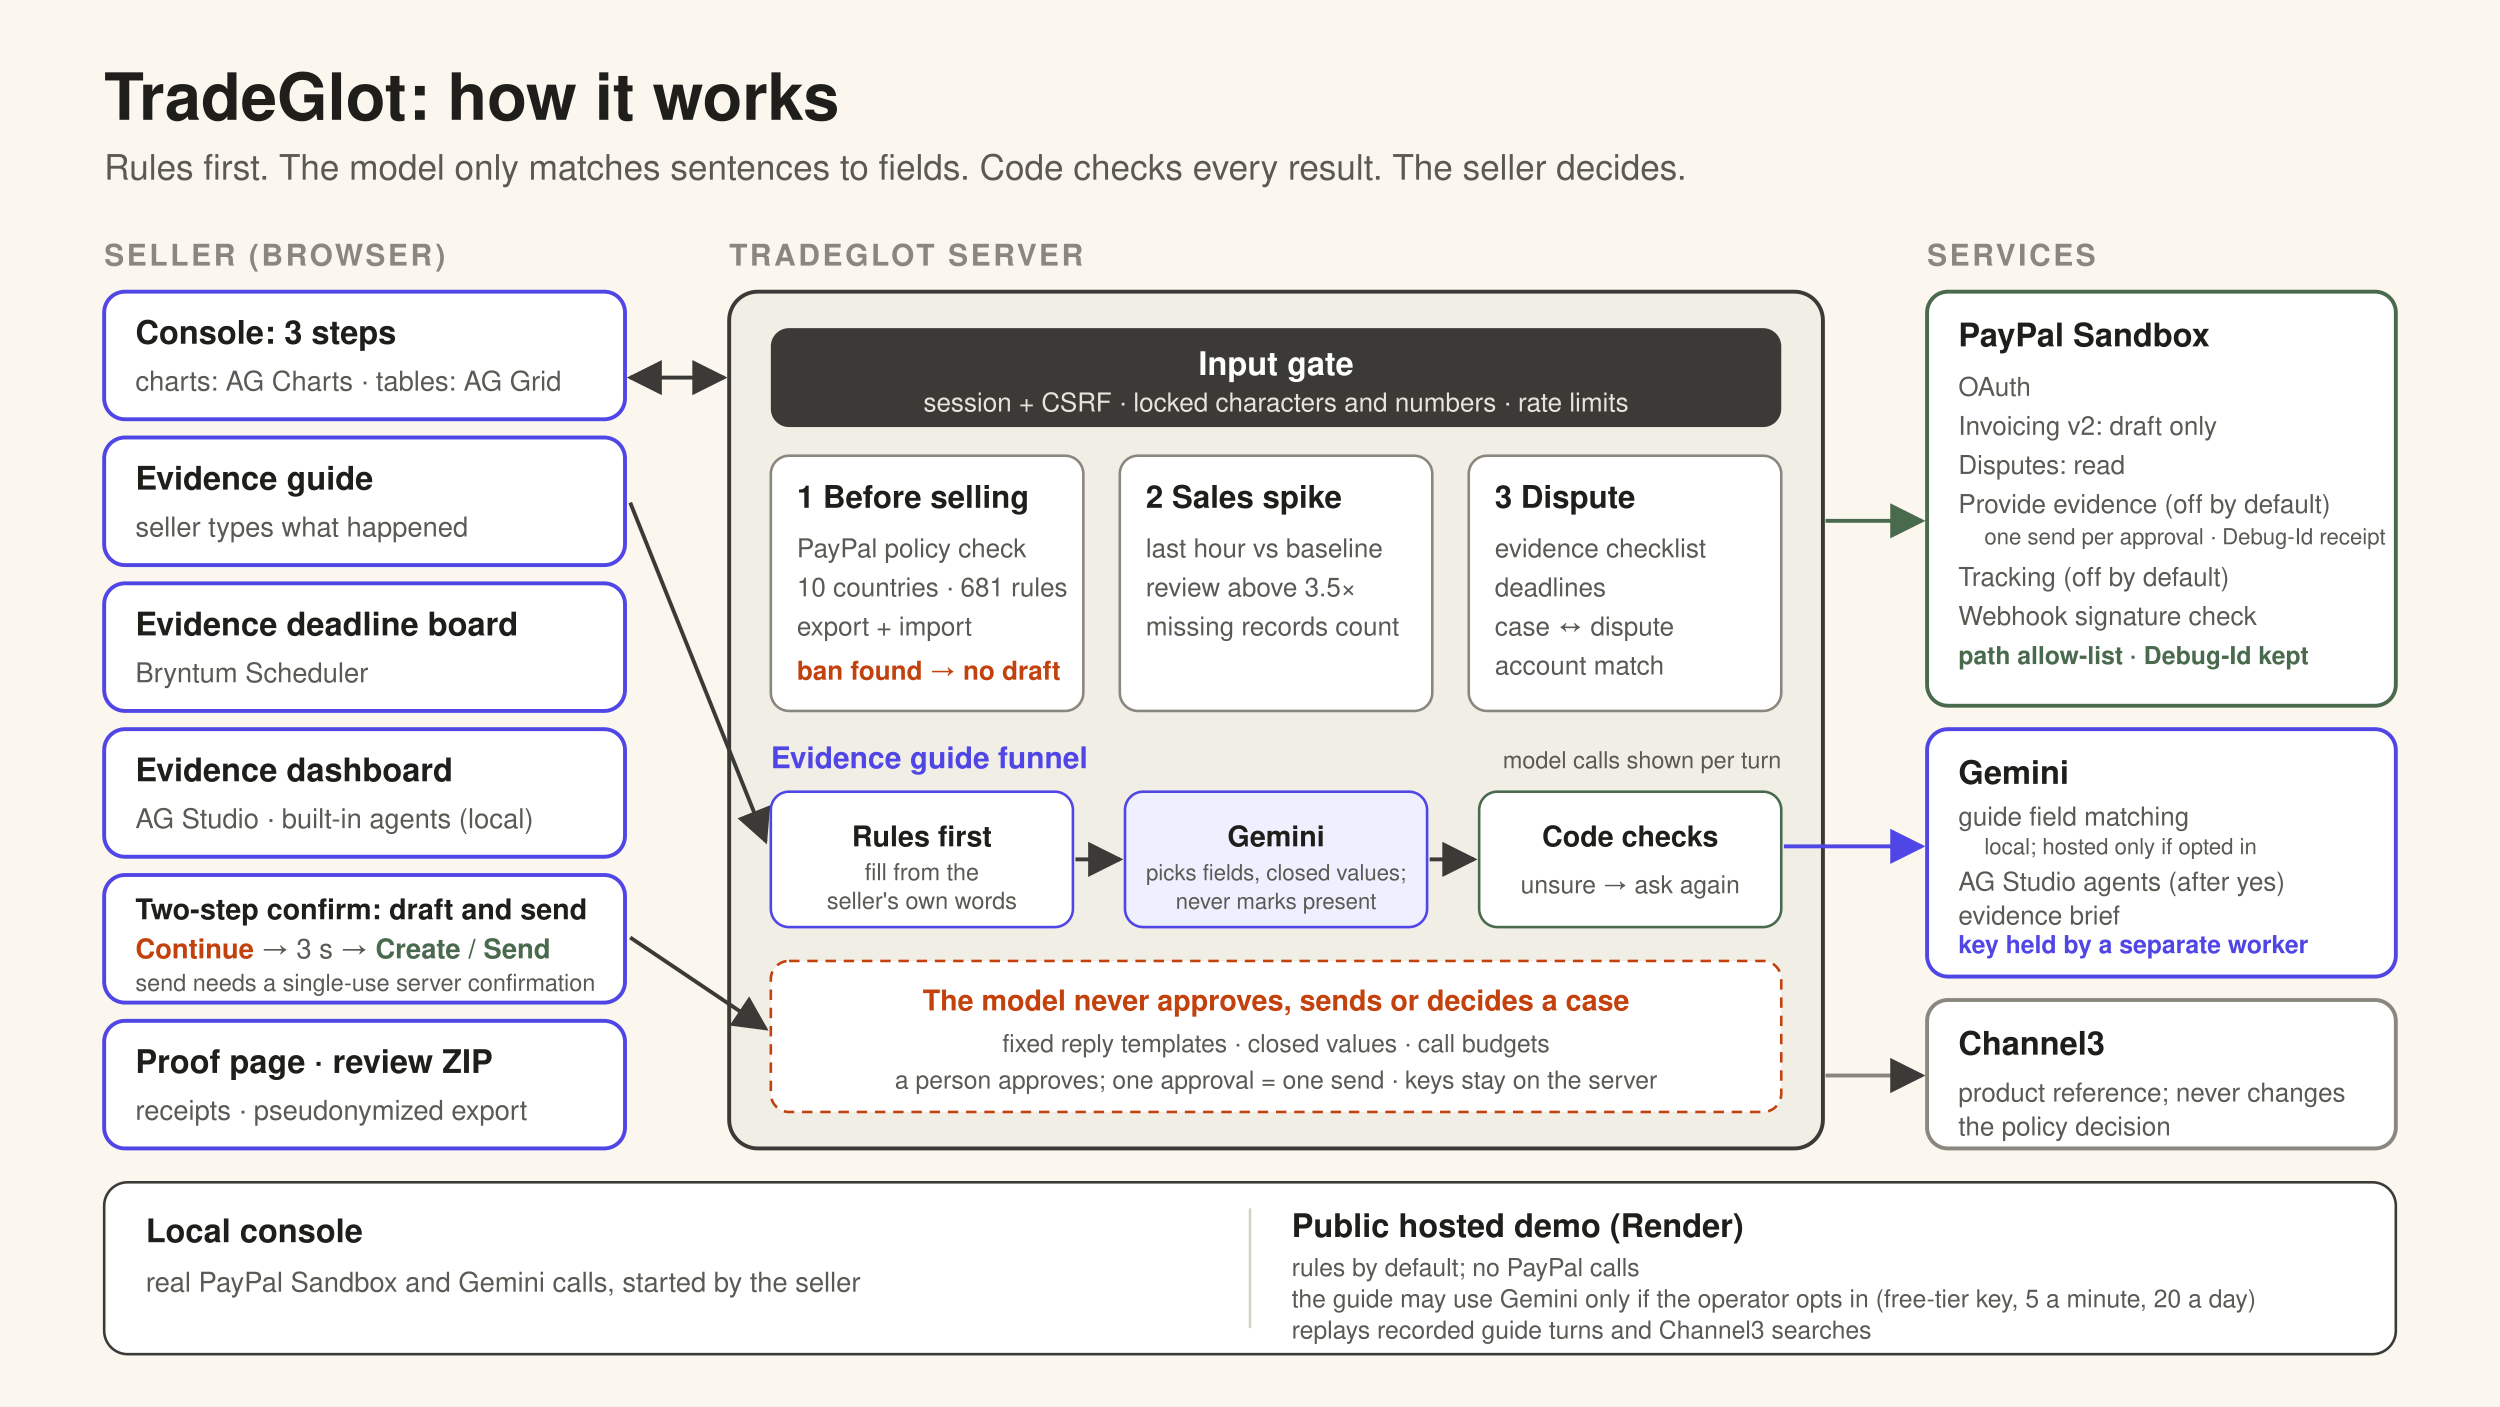
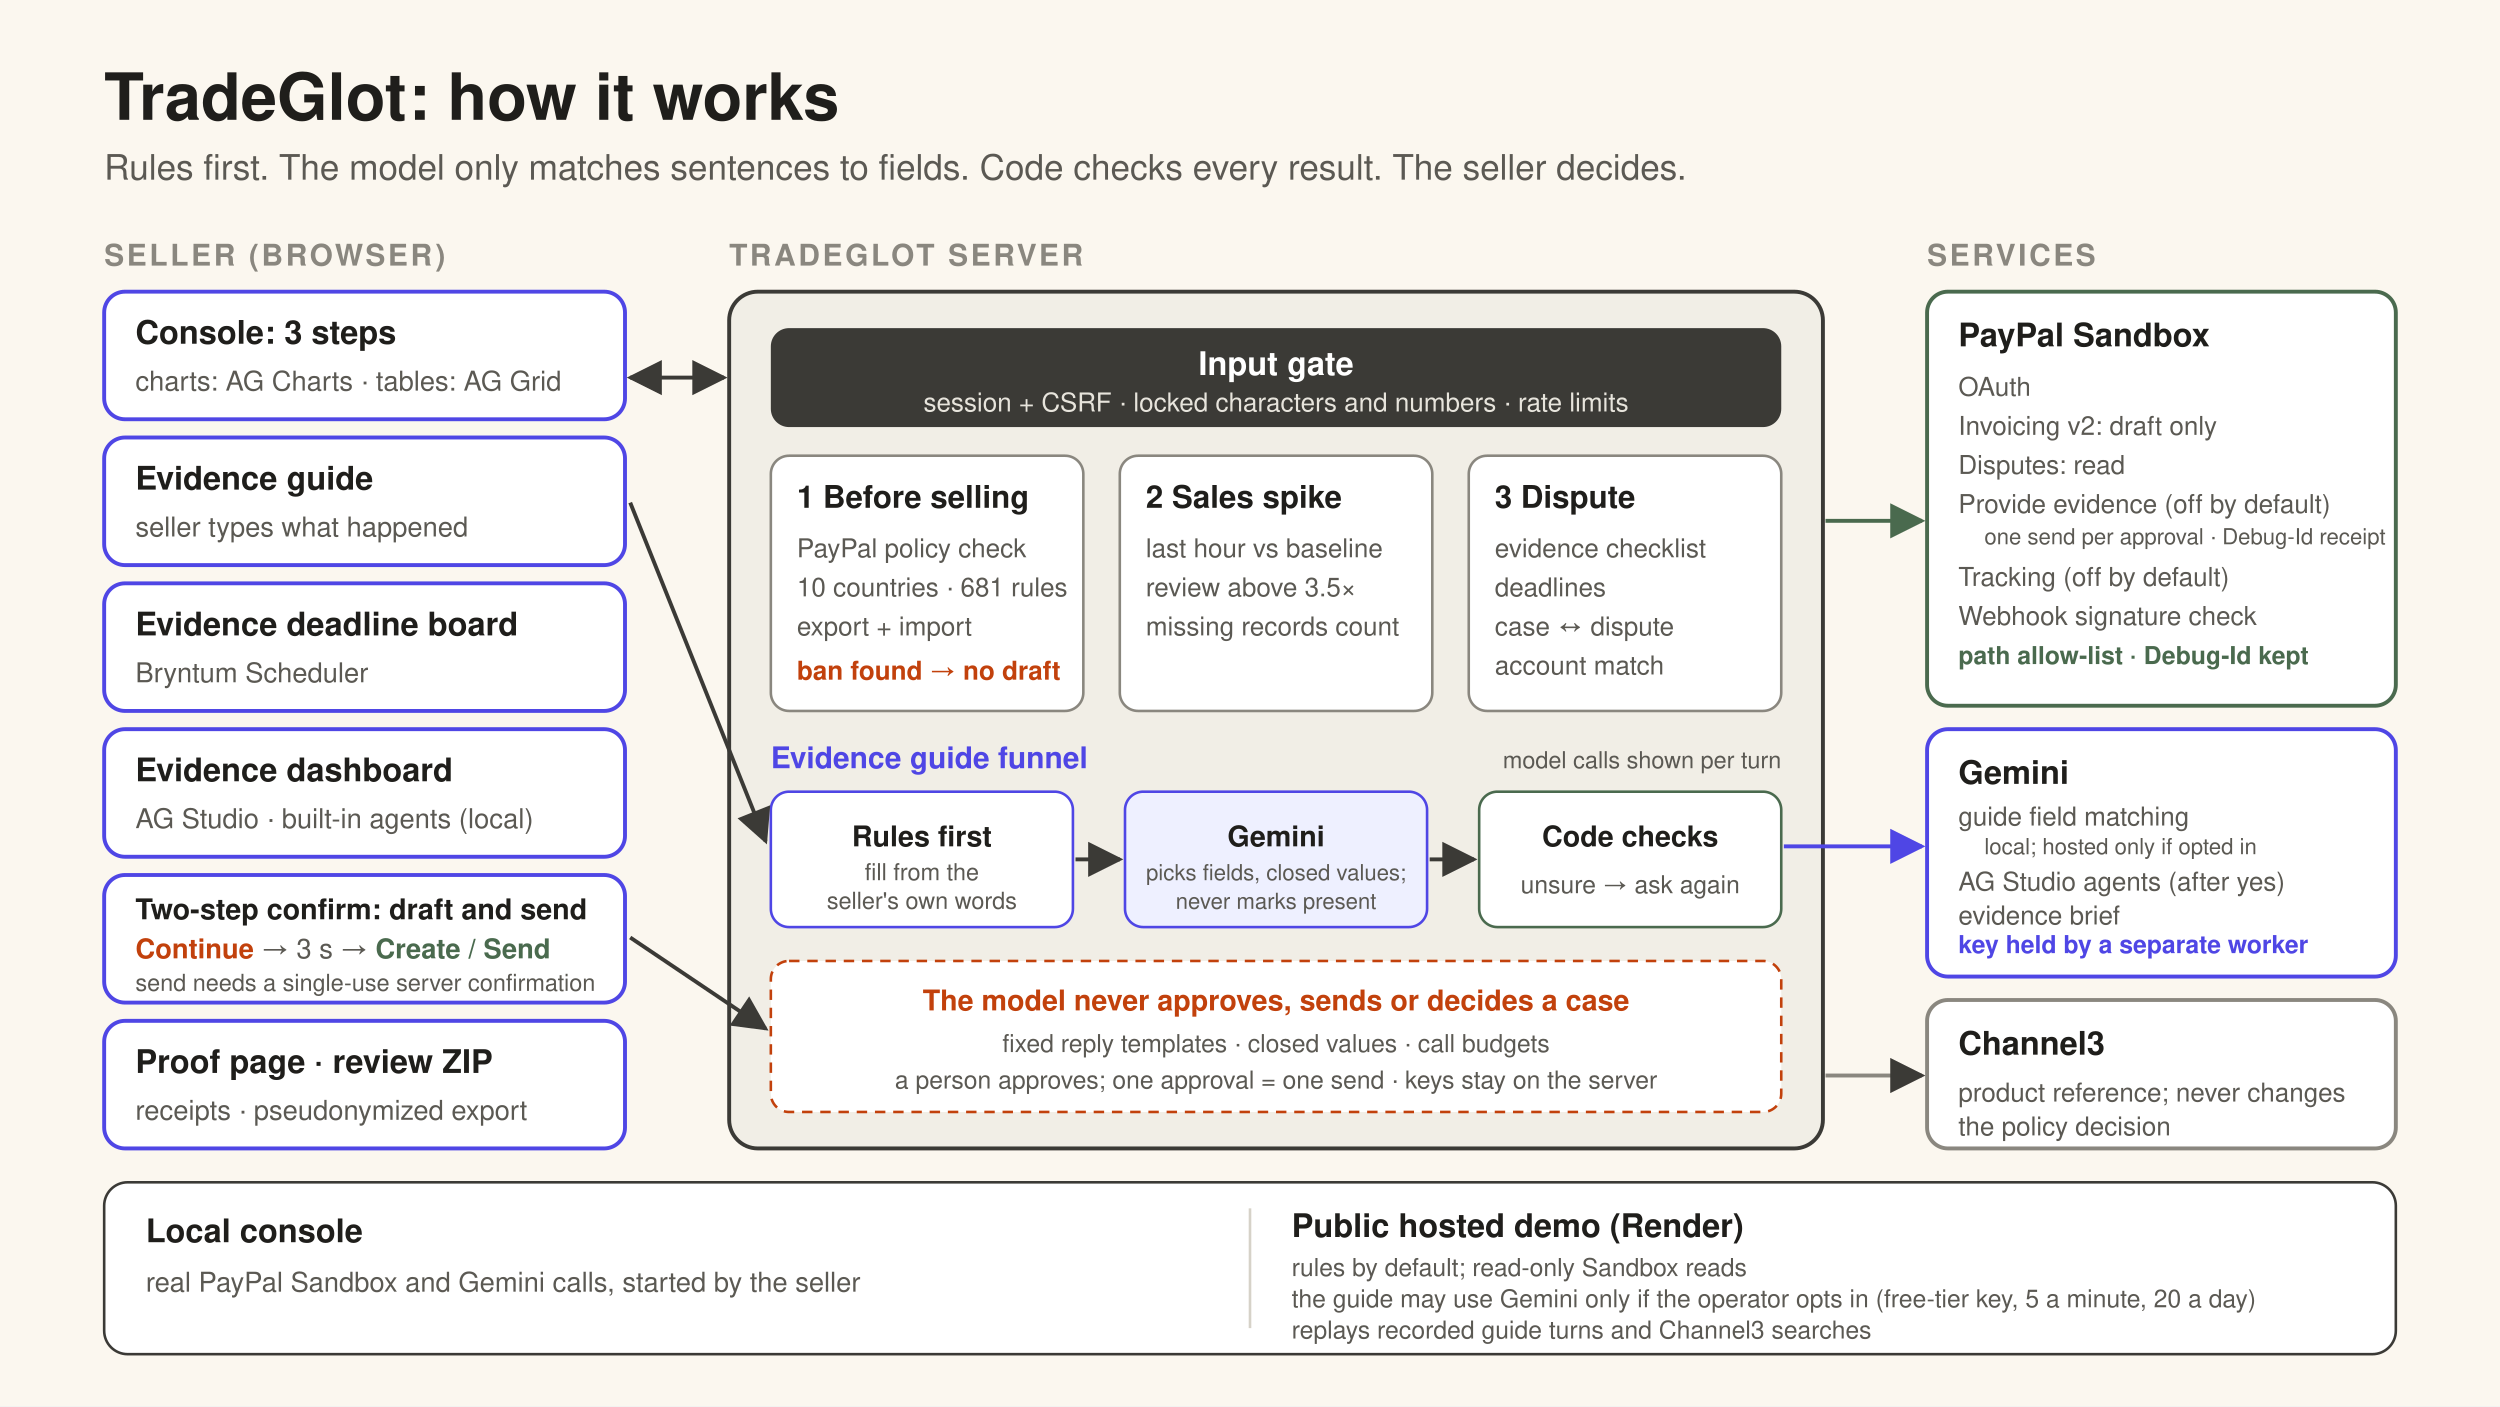
<svg xmlns="http://www.w3.org/2000/svg" width="1920" height="1080" viewBox="0 0 1920 1080" font-family="Helvetica, Arial, sans-serif">
  <defs>
    <marker id="arr" viewBox="0 0 10 10" refX="9" refY="5" markerWidth="9" markerHeight="9" orient="auto-start-reverse">
      <path d="M0,0 L10,5 L0,10 z" fill="#3b3a36" />
    </marker>
    <marker id="arrG" viewBox="0 0 10 10" refX="9" refY="5" markerWidth="9" markerHeight="9" orient="auto-start-reverse">
      <path d="M0,0 L10,5 L0,10 z" fill="#4a6a4e" />
    </marker>
    <marker id="arrI" viewBox="0 0 10 10" refX="9" refY="5" markerWidth="9" markerHeight="9" orient="auto-start-reverse">
      <path d="M0,0 L10,5 L0,10 z" fill="#4f46e5" />
    </marker>
  </defs>
  <rect width="1920" height="1080" fill="#fbf7ef" />
  <text x="80" y="92" font-size="50" font-weight="700" fill="#1f1e1b">TradeGlot: how it works</text>
  <text x="80" y="138" font-size="27" fill="#5b5953">Rules first. The model only matches sentences to fields. Code checks every result. The seller decides.</text>
  <text x="80" y="204" font-size="23" font-weight="700" fill="#8a877f" letter-spacing="2">SELLER (BROWSER)</text>
  <text x="560" y="204" font-size="23" font-weight="700" fill="#8a877f" letter-spacing="2">TRADEGLOT SERVER</text>
  <text x="1480" y="204" font-size="23" font-weight="700" fill="#8a877f" letter-spacing="2">SERVICES</text>
  <g font-size="25" fill="#1f1e1b">
    <rect x="80" y="224" width="400" height="98" rx="16" fill="#ffffff" stroke="#4f46e5" stroke-width="3" />
    <text x="104" y="264" font-weight="700">Console: 3 steps</text>
    <text x="104" y="300" font-size="21" fill="#5b5953">charts: AG Charts · tables: AG Grid</text>
    <rect x="80" y="336" width="400" height="98" rx="16" fill="#ffffff" stroke="#4f46e5" stroke-width="3" />
    <text x="104" y="376" font-weight="700">Evidence guide</text>
    <text x="104" y="412" font-size="21" fill="#5b5953">seller types what happened</text>
    <rect x="80" y="448" width="400" height="98" rx="16" fill="#ffffff" stroke="#4f46e5" stroke-width="3" />
    <text x="104" y="488" font-weight="700">Evidence deadline board</text>
    <text x="104" y="524" font-size="21" fill="#5b5953">Bryntum Scheduler</text>
    <rect x="80" y="560" width="400" height="98" rx="16" fill="#ffffff" stroke="#4f46e5" stroke-width="3" />
    <text x="104" y="600" font-weight="700">Evidence dashboard</text>
    <text x="104" y="636" font-size="21" fill="#5b5953">AG Studio · built-in agents (local)</text>
    <rect x="80" y="672" width="400" height="98" rx="16" fill="#ffffff" stroke="#4f46e5" stroke-width="3" />
    <text x="104" y="706" font-size="22" font-weight="700">Two-step confirm: draft and send</text>
    <text x="104" y="736" font-size="21" fill="#5b5953">
      <tspan fill="#c2410c" font-weight="700">Continue</tspan> → 3 s → <tspan fill="#4a6a4e" font-weight="700">Create / Send</tspan>
    </text>
    <text x="104" y="761" font-size="18" fill="#5b5953">send needs a single-use server confirmation</text>
    <rect x="80" y="784" width="400" height="98" rx="16" fill="#ffffff" stroke="#4f46e5" stroke-width="3" />
    <text x="104" y="824" font-weight="700">Proof page · review ZIP</text>
    <text x="104" y="860" font-size="21" fill="#5b5953">receipts · pseudonymized export</text>
  </g>
  <rect x="560" y="224" width="840" height="658" rx="22" fill="#f1eee6" stroke="#3b3a36" stroke-width="3" />
  <rect x="592" y="252" width="776" height="76" rx="14" fill="#3b3a36" />
  <text x="980" y="288" font-size="25" font-weight="700" fill="#ffffff" text-anchor="middle">Input gate</text>
  <text x="980" y="316" font-size="20" fill="#e7e4dc" text-anchor="middle">session + CSRF · locked characters and numbers · rate limits</text>
  <g font-size="24" fill="#1f1e1b">
    <rect x="592" y="350" width="240" height="196" rx="14" fill="#ffffff" stroke="#8a877f" stroke-width="2" />
    <text x="612" y="390" font-weight="700">1 Before selling</text>
    <text x="612" y="428" font-size="20" fill="#5b5953">PayPal policy check</text>
    <text x="612" y="458" font-size="20" fill="#5b5953">10 countries · 681 rules</text>
    <text x="612" y="488" font-size="20" fill="#5b5953">export + import</text>
    <text x="612" y="522" font-size="20" fill="#c2410c" font-weight="700">ban found → no draft</text>
    <rect x="860" y="350" width="240" height="196" rx="14" fill="#ffffff" stroke="#8a877f" stroke-width="2" />
    <text x="880" y="390" font-weight="700">2 Sales spike</text>
    <text x="880" y="428" font-size="20" fill="#5b5953">last hour vs baseline</text>
    <text x="880" y="458" font-size="20" fill="#5b5953">review above 3.5×</text>
    <text x="880" y="488" font-size="20" fill="#5b5953">missing records count</text>
    <rect x="1128" y="350" width="240" height="196" rx="14" fill="#ffffff" stroke="#8a877f" stroke-width="2" />
    <text x="1148" y="390" font-weight="700">3 Dispute</text>
    <text x="1148" y="428" font-size="20" fill="#5b5953">evidence checklist</text>
    <text x="1148" y="458" font-size="20" fill="#5b5953">deadlines</text>
    <text x="1148" y="488" font-size="20" fill="#5b5953">case ↔ dispute</text>
    <text x="1148" y="518" font-size="20" fill="#5b5953">account match</text>
  </g>
  <text x="592" y="590" font-size="23" font-weight="700" fill="#4f46e5">Evidence guide funnel</text>
  <text x="1368" y="590" font-size="18" fill="#5b5953" text-anchor="end">model calls shown per turn</text>
  <g font-size="22" fill="#1f1e1b">
    <rect x="592" y="608" width="232" height="104" rx="14" fill="#ffffff" stroke="#4f46e5" stroke-width="2" />
    <text x="708" y="650" font-weight="700" text-anchor="middle">Rules first</text>
    <text x="708" y="676" font-size="18" fill="#5b5953" text-anchor="middle">fill from the</text>
    <text x="708" y="698" font-size="18" fill="#5b5953" text-anchor="middle">seller's own words</text>
    <rect x="864" y="608" width="232" height="104" rx="14" fill="#eef0ff" stroke="#4f46e5" stroke-width="2" />
    <text x="980" y="650" font-weight="700" text-anchor="middle">Gemini</text>
    <text x="980" y="676" font-size="17" fill="#5b5953" text-anchor="middle">picks fields, closed values;</text>
    <text x="980" y="698" font-size="17" fill="#5b5953" text-anchor="middle">never marks present</text>
    <rect x="1136" y="608" width="232" height="104" rx="14" fill="#ffffff" stroke="#4a6a4e" stroke-width="2" />
    <text x="1252" y="650" font-weight="700" text-anchor="middle">Code checks</text>
    <text x="1252" y="686" font-size="19" fill="#5b5953" text-anchor="middle">unsure → ask again</text>
  </g>
  <line x1="826" y1="660" x2="860" y2="660" stroke="#3b3a36" stroke-width="3" marker-end="url(#arr)" />
  <line x1="1098" y1="660" x2="1132" y2="660" stroke="#3b3a36" stroke-width="3" marker-end="url(#arr)" />
  <rect x="592" y="738" width="776" height="116" rx="14" fill="#ffffff" stroke="#c2410c" stroke-width="2" stroke-dasharray="8 6" />
  <text x="980" y="776" font-size="22" font-weight="700" fill="#c2410c" text-anchor="middle">The model never approves, sends or decides a case</text>
  <text x="980" y="808" font-size="19" fill="#5b5953" text-anchor="middle">fixed reply templates · closed values · call budgets</text>
  <text x="980" y="836" font-size="19" fill="#5b5953" text-anchor="middle">a person approves; one approval = one send · keys stay on the server</text>
  <g font-size="25" fill="#1f1e1b">
    <rect x="1480" y="224" width="360" height="318" rx="16" fill="#ffffff" stroke="#4a6a4e" stroke-width="3" />
    <text x="1504" y="266" font-weight="700">PayPal Sandbox</text>
    <text x="1504" y="304" font-size="20" fill="#5b5953">OAuth</text>
    <text x="1504" y="334" font-size="20" fill="#5b5953">Invoicing v2: draft only</text>
    <text x="1504" y="364" font-size="20" fill="#5b5953">Disputes: read</text>
    <text x="1504" y="394" font-size="20" fill="#5b5953">Provide evidence (off by default)</text>
    <text x="1524" y="418" font-size="17" fill="#5b5953">one send per approval · Debug-Id receipt</text>
    <text x="1504" y="450" font-size="20" fill="#5b5953">Tracking (off by default)</text>
    <text x="1504" y="480" font-size="20" fill="#5b5953">Webhook signature check</text>
    <text x="1504" y="510" font-size="19" fill="#4a6a4e" font-weight="700">path allow-list · Debug-Id kept</text>
    <rect x="1480" y="560" width="360" height="190" rx="16" fill="#ffffff" stroke="#4f46e5" stroke-width="3" />
    <text x="1504" y="602" font-weight="700">Gemini</text>
    <text x="1504" y="634" font-size="20" fill="#5b5953">guide field matching</text>
    <text x="1524" y="656" font-size="17" fill="#5b5953">local; hosted only if opted in</text>
    <text x="1504" y="684" font-size="20" fill="#5b5953">AG Studio agents (after yes)</text>
    <text x="1504" y="710" font-size="20" fill="#5b5953">evidence brief</text>
    <text x="1504" y="732" font-size="19" fill="#4f46e5" font-weight="700">key held by a separate worker</text>
    <rect x="1480" y="768" width="360" height="114" rx="16" fill="#ffffff" stroke="#8a877f" stroke-width="3" />
    <text x="1504" y="810" font-weight="700">Channel3</text>
    <text x="1504" y="846" font-size="20" fill="#5b5953">product reference; never changes</text>
    <text x="1504" y="872" font-size="20" fill="#5b5953">the policy decision</text>
  </g>
  <line x1="484" y1="290" x2="556" y2="290" stroke="#3b3a36" stroke-width="3" marker-end="url(#arr)" marker-start="url(#arr)" />
  <line x1="484" y1="386" x2="588" y2="646" stroke="#3b3a36" stroke-width="3" marker-end="url(#arr)" />
  <line x1="484" y1="720" x2="588" y2="790" stroke="#3b3a36" stroke-width="3" marker-end="url(#arr)" />
  <line x1="1402" y1="400" x2="1476" y2="400" stroke="#4a6a4e" stroke-width="3" marker-end="url(#arrG)" />
  <line x1="1370" y1="650" x2="1476" y2="650" stroke="#4f46e5" stroke-width="3" marker-end="url(#arrI)" />
  <line x1="1402" y1="826" x2="1476" y2="826" stroke="#8a877f" stroke-width="3" marker-end="url(#arr)" />
  <rect x="80" y="908" width="1760" height="132" rx="18" fill="#ffffff" stroke="#3b3a36" stroke-width="2" />
  <text x="112" y="954" font-size="25" font-weight="700" fill="#1f1e1b">Local console</text>
  <text x="112" y="992" font-size="21" fill="#5b5953">real PayPal Sandbox and Gemini calls, started by the seller</text>
  <line x1="960" y1="928" x2="960" y2="1020" stroke="#d6d2c8" stroke-width="2" />
  <text x="992" y="950" font-size="25" font-weight="700" fill="#1f1e1b">Public hosted demo (Render)</text>
-   <text x="992" y="980" font-size="19" fill="#5b5953">rules by default; no PayPal calls</text>
+   <text x="992" y="980" font-size="19" fill="#5b5953">rules by default; read-only Sandbox reads</text>
  <text x="992" y="1004" font-size="19" fill="#5b5953">the guide may use Gemini only if the operator opts in (free-tier key, 5 a minute, 20 a day)</text>
  <text x="992" y="1028" font-size="19" fill="#5b5953">replays recorded guide turns and Channel3 searches</text>
</svg>
